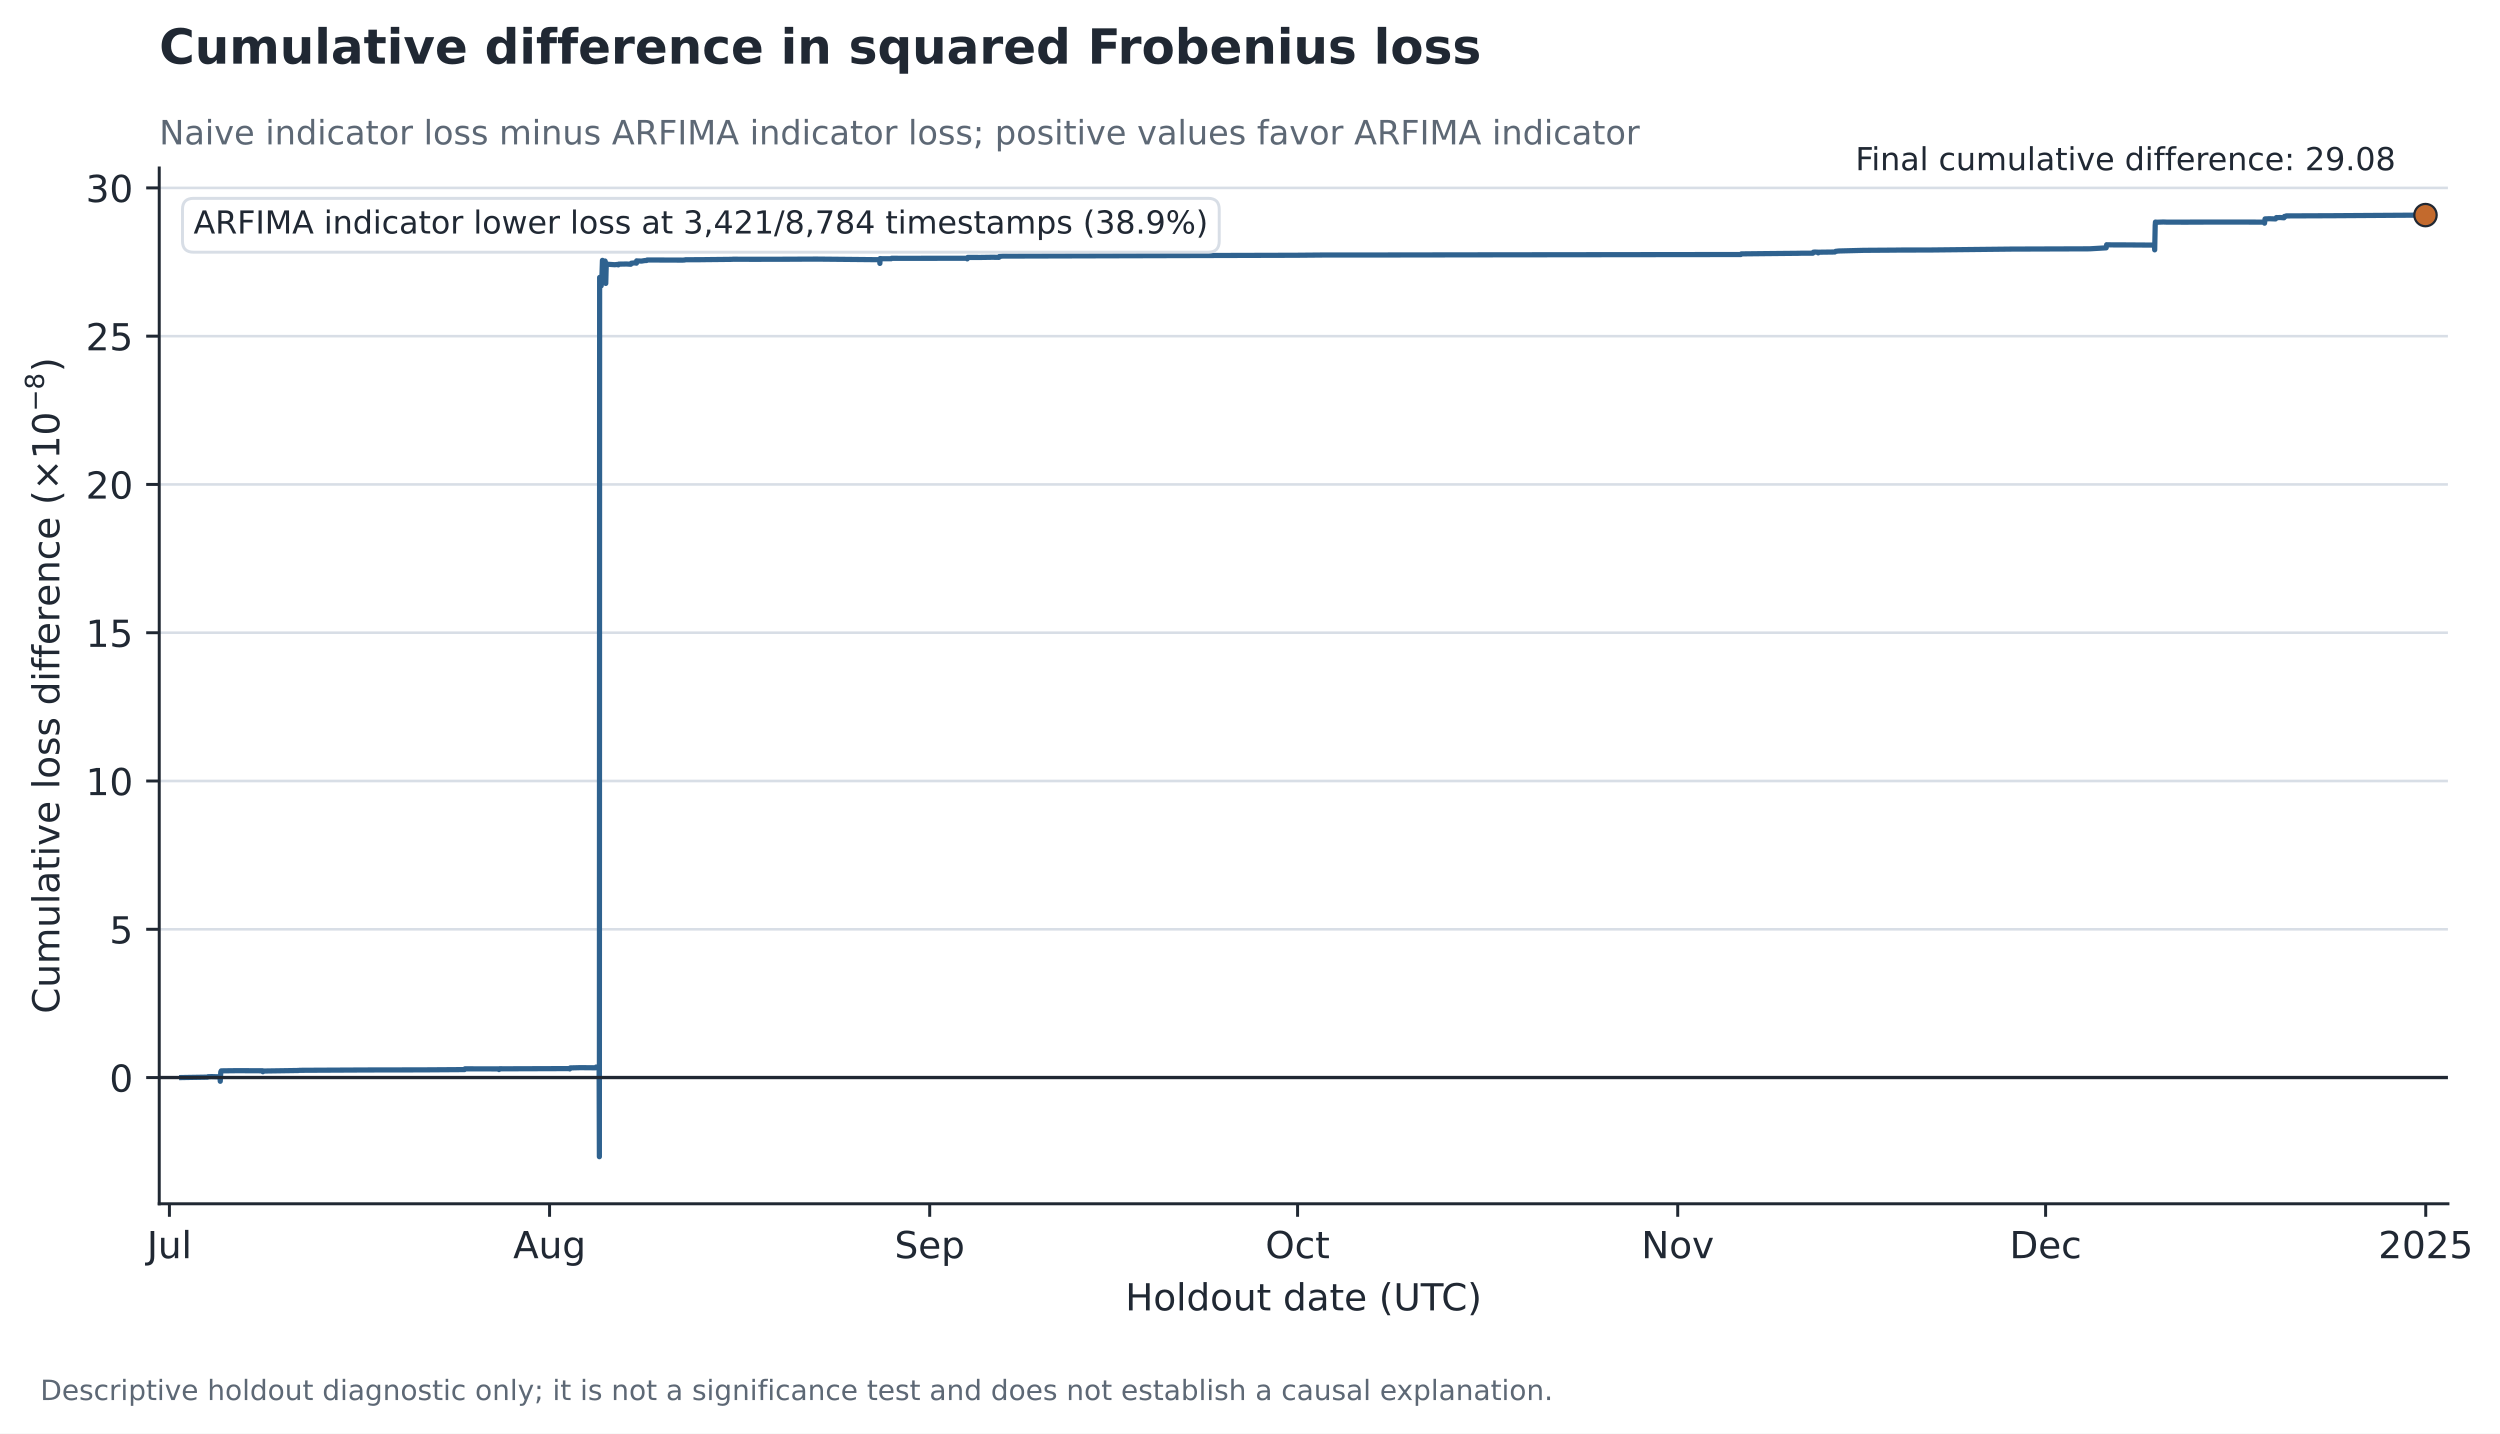
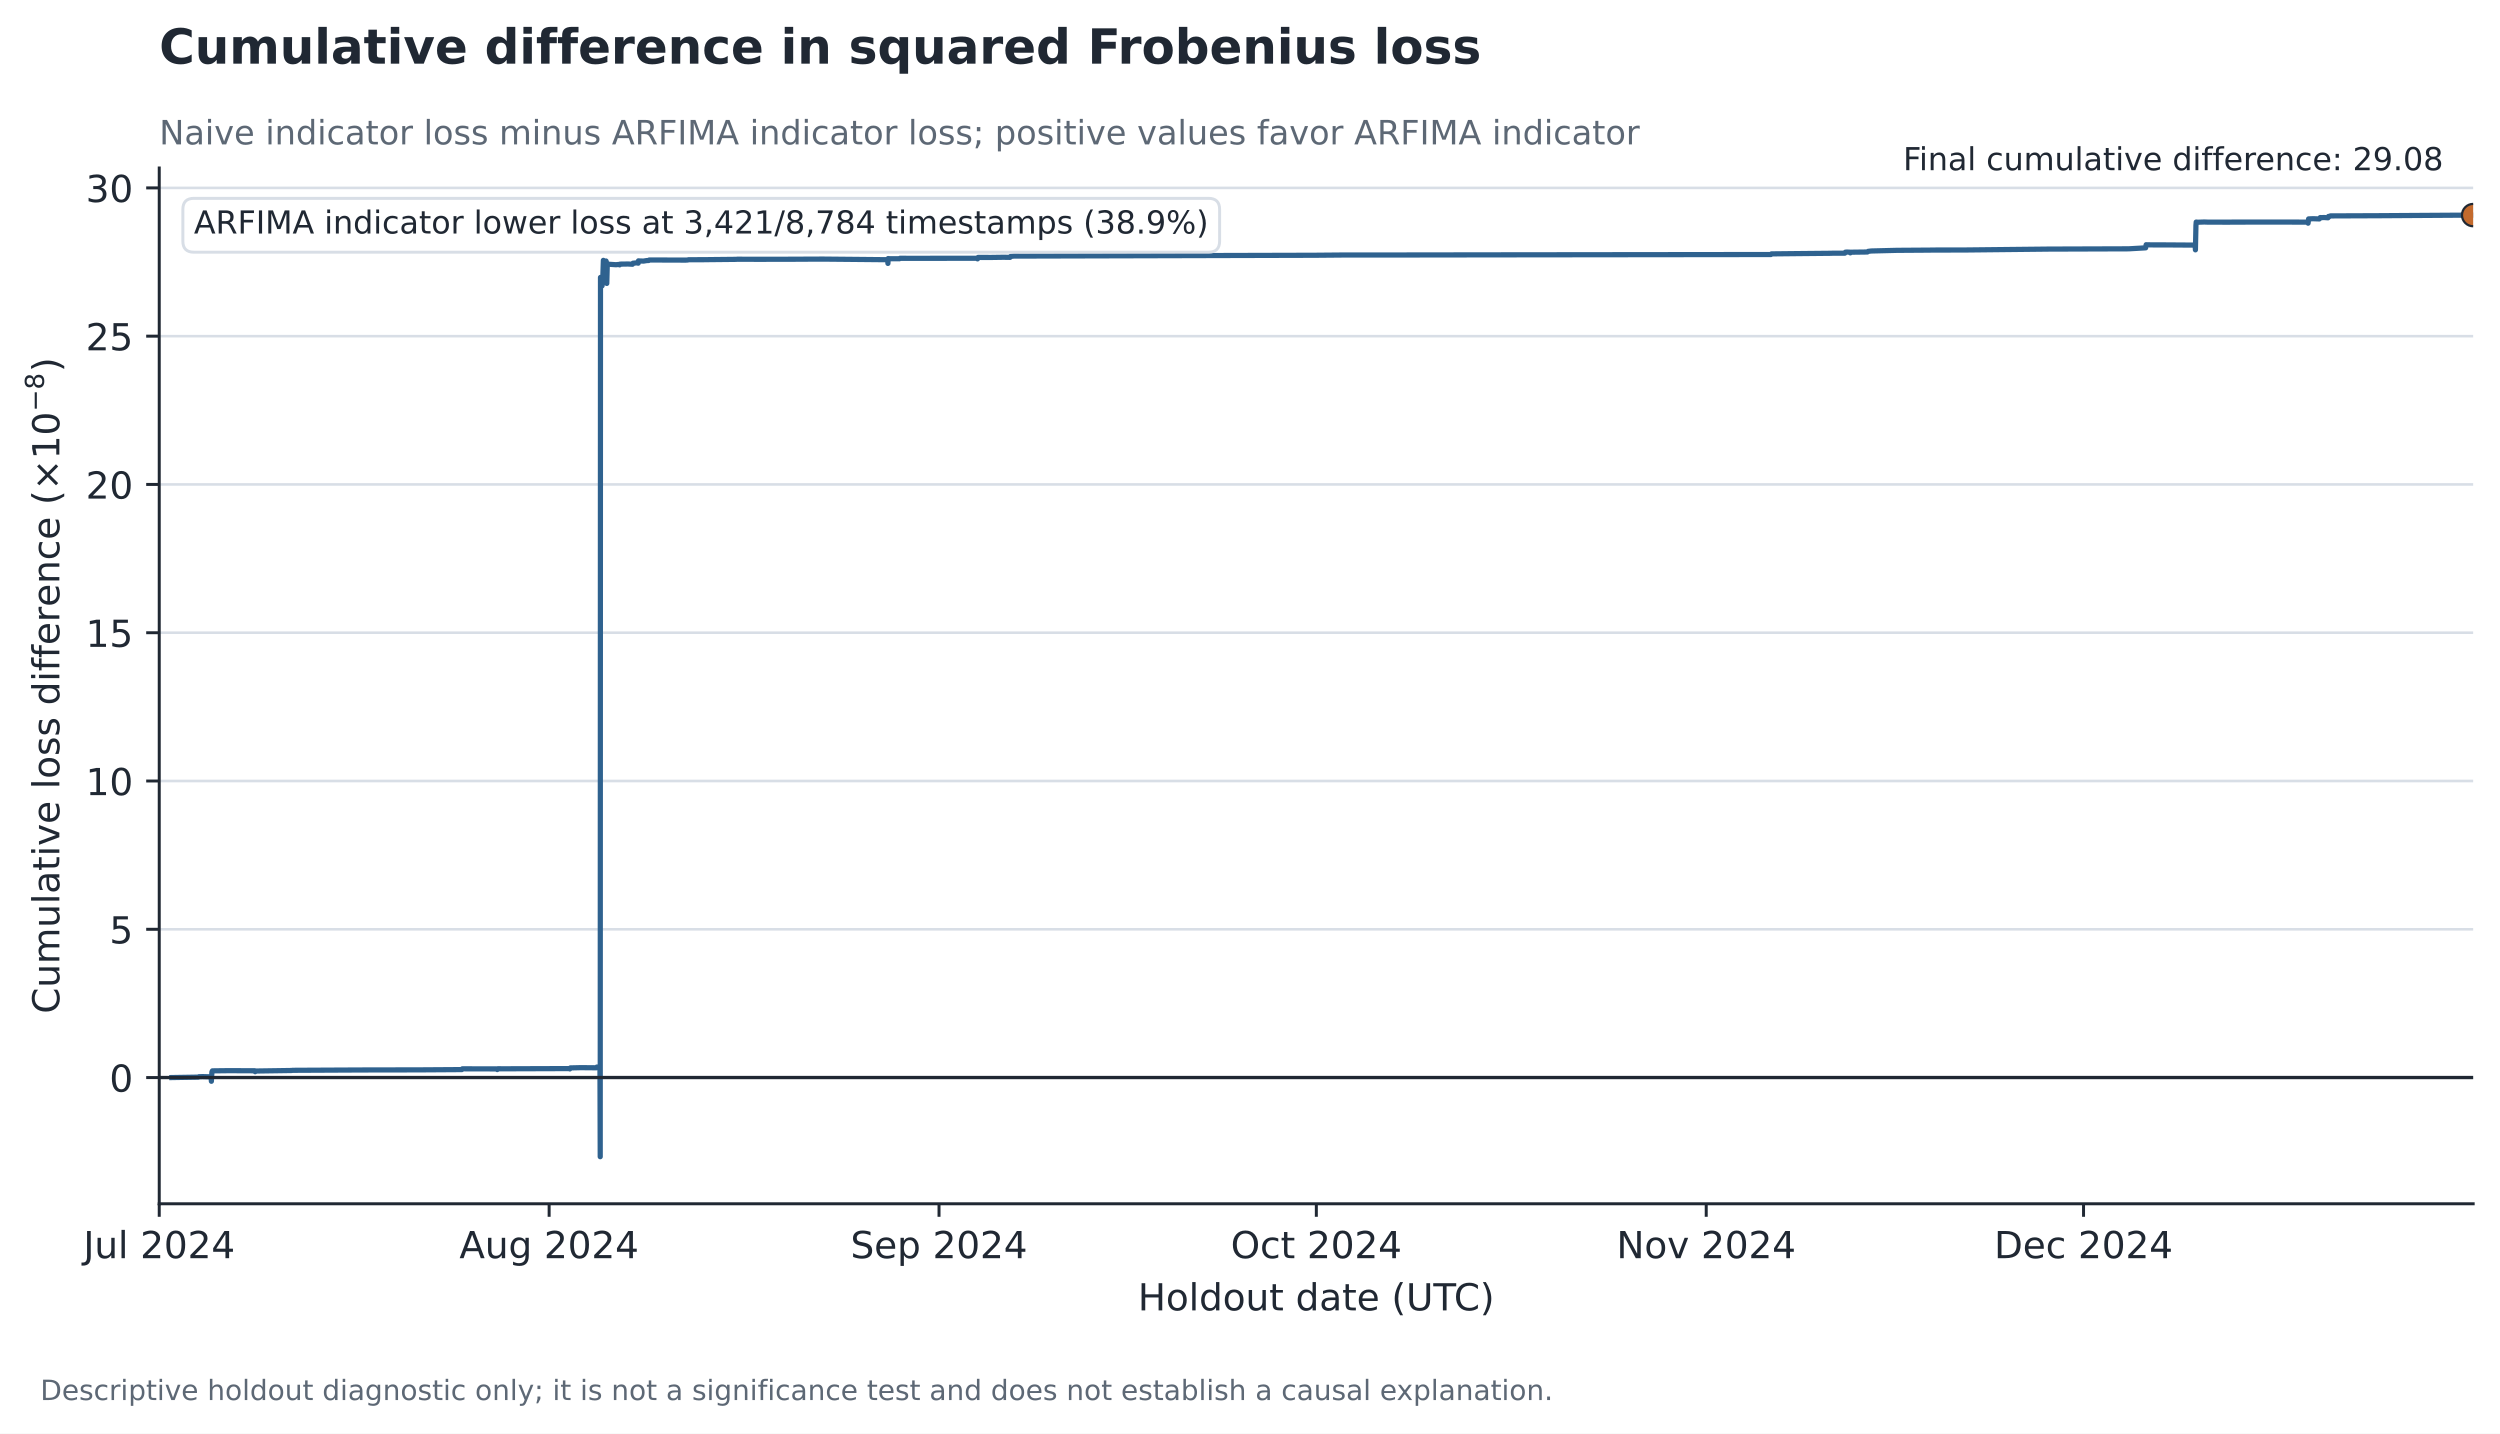
- <svg xmlns="http://www.w3.org/2000/svg" xmlns:xlink="http://www.w3.org/1999/xlink" width="670.799pt" height="384.662pt" viewBox="0 0 670.799 384.662" version="1.1">
+ <svg xmlns="http://www.w3.org/2000/svg" xmlns:xlink="http://www.w3.org/1999/xlink" width="670.8pt" height="384.662pt" viewBox="0 0 670.8 384.662" version="1.1">
  <defs>
    <style type="text/css">*{stroke-linejoin: round; stroke-linecap: butt}</style>
  </defs>
  <g id="figure_1">
    <g id="patch_1">
-       <path d="M 0 384.662 L 670.799 384.662 L 670.799 0 L 0 0 z " style="fill: #ffffff" />
+       <path d="M 0 384.662 L 670.8 384.662 L 670.8 0 L 0 0 z " style="fill: #ffffff" />
    </g>
    <g id="axes_1">
      <g id="patch_2">
-         <path d="M 42.727 322.998 L 656.826 322.998 L 656.826 45.078 L 42.727 45.078 z " style="fill: #ffffff" />
+         <path d="M 42.727 322.998 L 663.6 322.998 L 663.6 45.078 L 42.727 45.078 z " style="fill: #ffffff" />
      </g>
      <g id="matplotlib.axis_1">
        <g id="xtick_1">
          <g id="line2d_1">
            <defs>
-               <path id="m37e595c91f" d="M 0 0 L 0 3.5 " style="stroke: #202833; stroke-width: 0.8" />
+               <path id="m8704f4c845" d="M 0 0 L 0 3.5 " style="stroke: #202833; stroke-width: 0.8" />
            </defs>
            <g>
-               <use xlink:href="#m37e595c91f" x="45.458" y="322.998" style="fill: #202833; stroke: #202833; stroke-width: 0.8" />
+               <use xlink:href="#m8704f4c845" x="42.727" y="322.998" style="fill: #202833; stroke: #202833; stroke-width: 0.8" />
            </g>
          </g>
          <g id="text_1">
-             <text style="font-size: 10px; font-family: 'DejaVu Sans'; text-anchor: middle; fill: #202833" x="45.458" y="337.596" transform="rotate(-0 45.45761 337.5964)">Jul</text>
+             <text style="font-size: 10px; font-family: 'DejaVu Sans'; text-anchor: middle; fill: #202833" x="42.727" y="337.596" transform="rotate(-0 42.72734 337.5964)">Jul 2024</text>
          </g>
        </g>
        <g id="xtick_2">
          <g id="line2d_2">
            <g>
-               <use xlink:href="#m37e595c91f" x="147.457" y="322.998" style="fill: #202833; stroke: #202833; stroke-width: 0.8" />
+               <use xlink:href="#m8704f4c845" x="147.343" y="322.998" style="fill: #202833; stroke: #202833; stroke-width: 0.8" />
            </g>
          </g>
          <g id="text_2">
-             <text style="font-size: 10px; font-family: 'DejaVu Sans'; text-anchor: middle; fill: #202833" x="147.457" y="337.596" transform="rotate(-0 147.4572 337.5956)">Aug</text>
+             <text style="font-size: 10px; font-family: 'DejaVu Sans'; text-anchor: middle; fill: #202833" x="147.343" y="337.596" transform="rotate(-0 147.3427 337.5956)">Aug 2024</text>
          </g>
        </g>
        <g id="xtick_3">
          <g id="line2d_3">
            <g>
-               <use xlink:href="#m37e595c91f" x="249.457" y="322.998" style="fill: #202833; stroke: #202833; stroke-width: 0.8" />
+               <use xlink:href="#m8704f4c845" x="251.958" y="322.998" style="fill: #202833; stroke: #202833; stroke-width: 0.8" />
            </g>
          </g>
          <g id="text_3">
-             <text style="font-size: 10px; font-family: 'DejaVu Sans'; text-anchor: middle; fill: #202833" x="249.457" y="337.596" transform="rotate(-0 249.4568 337.5956)">Sep</text>
+             <text style="font-size: 10px; font-family: 'DejaVu Sans'; text-anchor: middle; fill: #202833" x="251.958" y="337.596" transform="rotate(-0 251.958 337.5956)">Sep 2024</text>
          </g>
        </g>
        <g id="xtick_4">
          <g id="line2d_4">
            <g>
-               <use xlink:href="#m37e595c91f" x="348.166" y="322.998" style="fill: #202833; stroke: #202833; stroke-width: 0.8" />
+               <use xlink:href="#m8704f4c845" x="353.199" y="322.998" style="fill: #202833; stroke: #202833; stroke-width: 0.8" />
            </g>
          </g>
          <g id="text_4">
-             <text style="font-size: 10px; font-family: 'DejaVu Sans'; text-anchor: middle; fill: #202833" x="348.166" y="337.596" transform="rotate(-0 348.166 337.5956)">Oct</text>
+             <text style="font-size: 10px; font-family: 'DejaVu Sans'; text-anchor: middle; fill: #202833" x="353.199" y="337.596" transform="rotate(-0 353.1986 337.5956)">Oct 2024</text>
          </g>
        </g>
        <g id="xtick_5">
          <g id="line2d_5">
            <g>
-               <use xlink:href="#m37e595c91f" x="450.166" y="322.998" style="fill: #202833; stroke: #202833; stroke-width: 0.8" />
+               <use xlink:href="#m8704f4c845" x="457.814" y="322.998" style="fill: #202833; stroke: #202833; stroke-width: 0.8" />
            </g>
          </g>
          <g id="text_5">
-             <text style="font-size: 10px; font-family: 'DejaVu Sans'; text-anchor: middle; fill: #202833" x="450.166" y="337.596" transform="rotate(-0 450.1656 337.5956)">Nov</text>
+             <text style="font-size: 10px; font-family: 'DejaVu Sans'; text-anchor: middle; fill: #202833" x="457.814" y="337.596" transform="rotate(-0 457.8139 337.5956)">Nov 2024</text>
          </g>
        </g>
        <g id="xtick_6">
          <g id="line2d_6">
            <g>
-               <use xlink:href="#m37e595c91f" x="548.875" y="322.998" style="fill: #202833; stroke: #202833; stroke-width: 0.8" />
+               <use xlink:href="#m8704f4c845" x="559.055" y="322.998" style="fill: #202833; stroke: #202833; stroke-width: 0.8" />
            </g>
          </g>
          <g id="text_6">
-             <text style="font-size: 10px; font-family: 'DejaVu Sans'; text-anchor: middle; fill: #202833" x="548.875" y="337.596" transform="rotate(-0 548.8749 337.5956)">Dec</text>
-           </g>
-         </g>
-         <g id="xtick_7">
-           <g id="line2d_7">
-             <g>
-               <use xlink:href="#m37e595c91f" x="650.874" y="322.998" style="fill: #202833; stroke: #202833; stroke-width: 0.8" />
-             </g>
-           </g>
-           <g id="text_7">
-             <text style="font-size: 10px; font-family: 'DejaVu Sans'; text-anchor: middle; fill: #202833" x="650.874" y="337.596" transform="rotate(-0 650.8745 337.5956)">2025</text>
-           </g>
-         </g>
-         <g id="text_8">
-           <text style="font-size: 10px; font-family: 'DejaVu Sans'; text-anchor: middle; fill: #202833" x="349.777" y="351.597" transform="rotate(-0 349.7769 351.5972)">Holdout date (UTC)</text>
+             <text style="font-size: 10px; font-family: 'DejaVu Sans'; text-anchor: middle; fill: #202833" x="559.055" y="337.596" transform="rotate(-0 559.0545 337.5956)">Dec 2024</text>
+           </g>
+         </g>
+         <g id="text_7">
+           <text style="font-size: 10px; font-family: 'DejaVu Sans'; text-anchor: middle; fill: #202833" x="353.163" y="351.597" transform="rotate(-0 353.1634 351.5972)">Holdout date (UTC)</text>
        </g>
      </g>
      <g id="matplotlib.axis_2">
        <g id="ytick_1">
+           <g id="line2d_7">
+             <path d="M 42.727 289.129 L 663.6 289.129 " clip-path="url(#pa4b2acee19)" style="fill: none; stroke: #d8dee6; stroke-width: 0.7; stroke-linecap: square" />
+           </g>
          <g id="line2d_8">
-             <path d="M 42.727 289.129 L 656.826 289.129 " clip-path="url(#p97dbc84d94)" style="fill: none; stroke: #d8dee6; stroke-width: 0.7; stroke-linecap: square" />
-           </g>
+             <defs>
+               <path id="mcae092d4cb" d="M 0 0 L -3.5 0 " style="stroke: #202833; stroke-width: 0.8" />
+             </defs>
+             <g>
+               <use xlink:href="#mcae092d4cb" x="42.727" y="289.129" style="fill: #202833; stroke: #202833; stroke-width: 0.8" />
+             </g>
+           </g>
+           <g id="text_8">
+             <text style="font-size: 10px; font-family: 'DejaVu Sans'; text-anchor: end; fill: #202833" x="35.727" y="292.928" transform="rotate(-0 35.72734 292.9281)">0</text>
+           </g>
+         </g>
+         <g id="ytick_2">
          <g id="line2d_9">
-             <defs>
-               <path id="m8be963fb07" d="M 0 0 L -3.5 0 " style="stroke: #202833; stroke-width: 0.8" />
-             </defs>
-             <g>
-               <use xlink:href="#m8be963fb07" x="42.727" y="289.129" style="fill: #202833; stroke: #202833; stroke-width: 0.8" />
+             <path d="M 42.727 249.344 L 663.6 249.344 " clip-path="url(#pa4b2acee19)" style="fill: none; stroke: #d8dee6; stroke-width: 0.7; stroke-linecap: square" />
+           </g>
+           <g id="line2d_10">
+             <g>
+               <use xlink:href="#mcae092d4cb" x="42.727" y="249.344" style="fill: #202833; stroke: #202833; stroke-width: 0.8" />
            </g>
          </g>
          <g id="text_9">
-             <text style="font-size: 10px; font-family: 'DejaVu Sans'; text-anchor: end; fill: #202833" x="35.727" y="292.928" transform="rotate(-0 35.72734 292.9281)">0</text>
-           </g>
-         </g>
-         <g id="ytick_2">
-           <g id="line2d_10">
-             <path d="M 42.727 249.344 L 656.826 249.344 " clip-path="url(#p97dbc84d94)" style="fill: none; stroke: #d8dee6; stroke-width: 0.7; stroke-linecap: square" />
-           </g>
+             <text style="font-size: 10px; font-family: 'DejaVu Sans'; text-anchor: end; fill: #202833" x="35.727" y="253.143" transform="rotate(-0 35.72734 253.1425)">5</text>
+           </g>
+         </g>
+         <g id="ytick_3">
          <g id="line2d_11">
-             <g>
-               <use xlink:href="#m8be963fb07" x="42.727" y="249.344" style="fill: #202833; stroke: #202833; stroke-width: 0.8" />
+             <path d="M 42.727 209.558 L 663.6 209.558 " clip-path="url(#pa4b2acee19)" style="fill: none; stroke: #d8dee6; stroke-width: 0.7; stroke-linecap: square" />
+           </g>
+           <g id="line2d_12">
+             <g>
+               <use xlink:href="#mcae092d4cb" x="42.727" y="209.558" style="fill: #202833; stroke: #202833; stroke-width: 0.8" />
            </g>
          </g>
          <g id="text_10">
-             <text style="font-size: 10px; font-family: 'DejaVu Sans'; text-anchor: end; fill: #202833" x="35.727" y="253.143" transform="rotate(-0 35.72734 253.1425)">5</text>
-           </g>
-         </g>
-         <g id="ytick_3">
-           <g id="line2d_12">
-             <path d="M 42.727 209.558 L 656.826 209.558 " clip-path="url(#p97dbc84d94)" style="fill: none; stroke: #d8dee6; stroke-width: 0.7; stroke-linecap: square" />
-           </g>
+             <text style="font-size: 10px; font-family: 'DejaVu Sans'; text-anchor: end; fill: #202833" x="35.727" y="213.357" transform="rotate(-0 35.72734 213.357)">10</text>
+           </g>
+         </g>
+         <g id="ytick_4">
          <g id="line2d_13">
-             <g>
-               <use xlink:href="#m8be963fb07" x="42.727" y="209.558" style="fill: #202833; stroke: #202833; stroke-width: 0.8" />
+             <path d="M 42.727 169.773 L 663.6 169.773 " clip-path="url(#pa4b2acee19)" style="fill: none; stroke: #d8dee6; stroke-width: 0.7; stroke-linecap: square" />
+           </g>
+           <g id="line2d_14">
+             <g>
+               <use xlink:href="#mcae092d4cb" x="42.727" y="169.773" style="fill: #202833; stroke: #202833; stroke-width: 0.8" />
            </g>
          </g>
          <g id="text_11">
-             <text style="font-size: 10px; font-family: 'DejaVu Sans'; text-anchor: end; fill: #202833" x="35.727" y="213.357" transform="rotate(-0 35.72734 213.357)">10</text>
-           </g>
-         </g>
-         <g id="ytick_4">
-           <g id="line2d_14">
-             <path d="M 42.727 169.773 L 656.826 169.773 " clip-path="url(#p97dbc84d94)" style="fill: none; stroke: #d8dee6; stroke-width: 0.7; stroke-linecap: square" />
-           </g>
+             <text style="font-size: 10px; font-family: 'DejaVu Sans'; text-anchor: end; fill: #202833" x="35.727" y="173.571" transform="rotate(-0 35.72734 173.5715)">15</text>
+           </g>
+         </g>
+         <g id="ytick_5">
          <g id="line2d_15">
-             <g>
-               <use xlink:href="#m8be963fb07" x="42.727" y="169.773" style="fill: #202833; stroke: #202833; stroke-width: 0.8" />
+             <path d="M 42.727 129.987 L 663.6 129.987 " clip-path="url(#pa4b2acee19)" style="fill: none; stroke: #d8dee6; stroke-width: 0.7; stroke-linecap: square" />
+           </g>
+           <g id="line2d_16">
+             <g>
+               <use xlink:href="#mcae092d4cb" x="42.727" y="129.987" style="fill: #202833; stroke: #202833; stroke-width: 0.8" />
            </g>
          </g>
          <g id="text_12">
-             <text style="font-size: 10px; font-family: 'DejaVu Sans'; text-anchor: end; fill: #202833" x="35.727" y="173.571" transform="rotate(-0 35.72734 173.5715)">15</text>
-           </g>
-         </g>
-         <g id="ytick_5">
-           <g id="line2d_16">
-             <path d="M 42.727 129.987 L 656.826 129.987 " clip-path="url(#p97dbc84d94)" style="fill: none; stroke: #d8dee6; stroke-width: 0.7; stroke-linecap: square" />
-           </g>
+             <text style="font-size: 10px; font-family: 'DejaVu Sans'; text-anchor: end; fill: #202833" x="35.727" y="133.786" transform="rotate(-0 35.72734 133.7859)">20</text>
+           </g>
+         </g>
+         <g id="ytick_6">
          <g id="line2d_17">
-             <g>
-               <use xlink:href="#m8be963fb07" x="42.727" y="129.987" style="fill: #202833; stroke: #202833; stroke-width: 0.8" />
+             <path d="M 42.727 90.202 L 663.6 90.202 " clip-path="url(#pa4b2acee19)" style="fill: none; stroke: #d8dee6; stroke-width: 0.7; stroke-linecap: square" />
+           </g>
+           <g id="line2d_18">
+             <g>
+               <use xlink:href="#mcae092d4cb" x="42.727" y="90.202" style="fill: #202833; stroke: #202833; stroke-width: 0.8" />
            </g>
          </g>
          <g id="text_13">
-             <text style="font-size: 10px; font-family: 'DejaVu Sans'; text-anchor: end; fill: #202833" x="35.727" y="133.786" transform="rotate(-0 35.72734 133.7859)">20</text>
-           </g>
-         </g>
-         <g id="ytick_6">
-           <g id="line2d_18">
-             <path d="M 42.727 90.202 L 656.826 90.202 " clip-path="url(#p97dbc84d94)" style="fill: none; stroke: #d8dee6; stroke-width: 0.7; stroke-linecap: square" />
-           </g>
+             <text style="font-size: 10px; font-family: 'DejaVu Sans'; text-anchor: end; fill: #202833" x="35.727" y="94" transform="rotate(-0 35.72734 94.00037)">25</text>
+           </g>
+         </g>
+         <g id="ytick_7">
          <g id="line2d_19">
-             <g>
-               <use xlink:href="#m8be963fb07" x="42.727" y="90.202" style="fill: #202833; stroke: #202833; stroke-width: 0.8" />
+             <path d="M 42.727 50.416 L 663.6 50.416 " clip-path="url(#pa4b2acee19)" style="fill: none; stroke: #d8dee6; stroke-width: 0.7; stroke-linecap: square" />
+           </g>
+           <g id="line2d_20">
+             <g>
+               <use xlink:href="#mcae092d4cb" x="42.727" y="50.416" style="fill: #202833; stroke: #202833; stroke-width: 0.8" />
            </g>
          </g>
          <g id="text_14">
-             <text style="font-size: 10px; font-family: 'DejaVu Sans'; text-anchor: end; fill: #202833" x="35.727" y="94" transform="rotate(-0 35.72734 94.00037)">25</text>
-           </g>
-         </g>
-         <g id="ytick_7">
-           <g id="line2d_20">
-             <path d="M 42.727 50.416 L 656.826 50.416 " clip-path="url(#p97dbc84d94)" style="fill: none; stroke: #d8dee6; stroke-width: 0.7; stroke-linecap: square" />
-           </g>
-           <g id="line2d_21">
-             <g>
-               <use xlink:href="#m8be963fb07" x="42.727" y="50.416" style="fill: #202833; stroke: #202833; stroke-width: 0.8" />
-             </g>
-           </g>
-           <g id="text_15">
            <text style="font-size: 10px; font-family: 'DejaVu Sans'; text-anchor: end; fill: #202833" x="35.727" y="54.215" transform="rotate(-0 35.72734 54.21482)">30</text>
          </g>
        </g>
-         <g id="text_16">
+         <g id="text_15">
          <g style="fill: #202833" transform="translate(16.6 271.988) rotate(-90)">
            <text>
              <tspan x="0" y="-0.675" style="font-size: 10px; font-family: 'DejaVu Sans'; fill: #202833">C</tspan>
              <tspan x="6.982" y="-0.675" style="font-size: 10px; font-family: 'DejaVu Sans'; fill: #202833">u</tspan>
              <tspan x="13.32" y="-0.675" style="font-size: 10px; font-family: 'DejaVu Sans'; fill: #202833">m</tspan>
              <tspan x="23.062" y="-0.675" style="font-size: 10px; font-family: 'DejaVu Sans'; fill: #202833">u</tspan>
              <tspan x="29.399" y="-0.675" style="font-size: 10px; font-family: 'DejaVu Sans'; fill: #202833">l</tspan>
              <tspan x="32.178" y="-0.675" style="font-size: 10px; font-family: 'DejaVu Sans'; fill: #202833">a</tspan>
              <tspan x="38.306" y="-0.675" style="font-size: 10px; font-family: 'DejaVu Sans'; fill: #202833">t</tspan>
              <tspan x="42.227" y="-0.675" style="font-size: 10px; font-family: 'DejaVu Sans'; fill: #202833">i</tspan>
              <tspan x="45.005" y="-0.675" style="font-size: 10px; font-family: 'DejaVu Sans'; fill: #202833">v</tspan>
              <tspan x="50.923" y="-0.675" style="font-size: 10px; font-family: 'DejaVu Sans'; fill: #202833">e</tspan>
              <tspan x="57.075" y="-0.675" style="font-size: 10px; font-family: 'DejaVu Sans'; fill: #202833"> </tspan>
              <tspan x="60.254" y="-0.675" style="font-size: 10px; font-family: 'DejaVu Sans'; fill: #202833">l</tspan>
              <tspan x="63.032" y="-0.675" style="font-size: 10px; font-family: 'DejaVu Sans'; fill: #202833">o</tspan>
              <tspan x="69.15" y="-0.675" style="font-size: 10px; font-family: 'DejaVu Sans'; fill: #202833">s</tspan>
              <tspan x="74.36" y="-0.675" style="font-size: 10px; font-family: 'DejaVu Sans'; fill: #202833">s</tspan>
              <tspan x="79.57" y="-0.675" style="font-size: 10px; font-family: 'DejaVu Sans'; fill: #202833"> </tspan>
              <tspan x="82.749" y="-0.675" style="font-size: 10px; font-family: 'DejaVu Sans'; fill: #202833">d</tspan>
              <tspan x="89.097" y="-0.675" style="font-size: 10px; font-family: 'DejaVu Sans'; fill: #202833">i</tspan>
              <tspan x="91.875" y="-0.675" style="font-size: 10px; font-family: 'DejaVu Sans'; fill: #202833">f</tspan>
              <tspan x="95.396" y="-0.675" style="font-size: 10px; font-family: 'DejaVu Sans'; fill: #202833">f</tspan>
              <tspan x="98.916" y="-0.675" style="font-size: 10px; font-family: 'DejaVu Sans'; fill: #202833">e</tspan>
              <tspan x="105.068" y="-0.675" style="font-size: 10px; font-family: 'DejaVu Sans'; fill: #202833">r</tspan>
              <tspan x="109.18" y="-0.675" style="font-size: 10px; font-family: 'DejaVu Sans'; fill: #202833">e</tspan>
              <tspan x="115.332" y="-0.675" style="font-size: 10px; font-family: 'DejaVu Sans'; fill: #202833">n</tspan>
              <tspan x="121.67" y="-0.675" style="font-size: 10px; font-family: 'DejaVu Sans'; fill: #202833">c</tspan>
              <tspan x="127.168" y="-0.675" style="font-size: 10px; font-family: 'DejaVu Sans'; fill: #202833">e</tspan>
              <tspan x="133.32" y="-0.675" style="font-size: 10px; font-family: 'DejaVu Sans'; fill: #202833"> </tspan>
              <tspan x="136.499" y="-0.675" style="font-size: 10px; font-family: 'DejaVu Sans'; fill: #202833">(</tspan>
              <tspan x="140.4" y="-0.675" style="font-size: 10px; font-family: 'DejaVu Sans'; fill: #202833">×</tspan>
              <tspan x="148.779" y="-0.675" style="font-size: 10px; font-family: 'DejaVu Sans'; fill: #202833">1</tspan>
              <tspan x="155.142" y="-0.675" style="font-size: 10px; font-family: 'DejaVu Sans'; fill: #202833">0</tspan>
              <tspan x="172.192" y="-0.675" style="font-size: 10px; font-family: 'DejaVu Sans'; fill: #202833">)</tspan>
              <tspan x="161.6" y="-4.805" style="font-size: 7px; font-family: 'DejaVu Sans'; fill: #202833">−</tspan>
              <tspan x="167.465" y="-4.805" style="font-size: 7px; font-family: 'DejaVu Sans'; fill: #202833">8</tspan>
            </text>
          </g>
        </g>
      </g>
+       <g id="line2d_21">
+         <path d="M 46.102 289.129 L 53.203 289.011 L 53.344 288.907 L 54.328 288.875 L 56.296 288.928 L 56.367 289.018 L 56.507 288.846 L 56.648 288.965 L 56.718 290.126 L 56.859 287.616 L 56.999 287.335 L 57.703 287.322 L 61.499 287.278 L 68.389 287.31 L 68.459 287.563 L 68.53 287.457 L 68.741 287.378 L 69.725 287.36 L 78.232 287.233 L 78.513 287.192 L 79.357 287.183 L 83.505 287.162 L 96.511 287.098 L 99.535 287.089 L 112.401 287.068 L 123.931 286.991 L 124.071 286.785 L 133.352 286.81 L 133.422 286.986 L 133.563 286.767 L 135.109 286.781 L 152.545 286.721 L 152.827 286.73 L 152.897 286.819 L 153.037 286.542 L 155.85 286.473 L 159.998 286.51 L 160.138 286.318 L 160.912 286.304 L 160.982 286.847 L 161.052 310.365 L 161.123 74.438 L 161.193 75.034 L 161.544 76.699 L 161.755 74.159 L 161.896 69.86 L 162.177 70.144 L 162.599 70.028 L 162.669 70.142 L 162.74 71.316 L 162.81 76.048 L 162.951 70.699 L 163.161 70.818 L 163.443 70.932 L 163.654 70.925 L 165.271 71.029 L 165.903 70.968 L 166.185 70.969 L 166.255 71.071 L 166.396 70.868 L 167.239 70.86 L 168.505 70.836 L 169.7 70.905 L 169.841 70.626 L 170.544 70.558 L 170.825 70.524 L 171.247 70.613 L 171.317 69.987 L 171.387 70.012 L 172.653 70.059 L 173.496 69.919 L 174.059 69.896 L 174.2 69.766 L 175.324 69.761 L 183.972 69.793 L 184.535 69.761 L 184.745 69.692 L 189.597 69.678 L 190.159 69.664 L 197.541 69.588 L 197.822 69.555 L 203.447 69.578 L 213.43 69.556 L 213.852 69.549 L 220.812 69.52 L 238.178 69.687 L 238.248 70.679 L 238.319 69.372 L 238.389 69.396 L 238.881 69.424 L 241.342 69.43 L 241.482 69.305 L 245.068 69.315 L 261.941 69.296 L 262.223 69.296 L 262.293 69.46 L 262.434 69.07 L 265.949 69.079 L 269.253 69.029 L 271.011 69.057 L 271.151 68.816 L 271.784 68.738 L 272.065 68.697 L 274.737 68.706 L 352.847 68.491 L 361.143 68.417 L 362.69 68.415 L 373.658 68.421 L 401.639 68.381 L 475.179 68.293 L 475.32 68.122 L 482.21 68.048 L 491.209 67.961 L 491.772 67.94 L 495.006 67.931 L 495.146 67.67 L 495.568 67.629 L 496.412 67.669 L 496.482 67.85 L 496.623 67.672 L 501.052 67.617 L 501.263 67.444 L 502.107 67.345 L 508.997 67.171 L 517.855 67.11 L 518.418 67.093 L 526.925 67.082 L 549.634 66.836 L 571.147 66.763 L 575.717 66.502 L 575.858 65.66 L 575.928 65.679 L 577.756 65.711 L 580.428 65.709 L 589.005 65.768 L 589.075 67.037 L 589.216 60.474 L 589.286 59.582 L 589.356 59.59 L 589.708 59.63 L 591.466 59.566 L 592.52 59.606 L 598.285 59.611 L 598.848 59.595 L 611.362 59.582 L 619.236 59.603 L 619.307 59.884 L 619.447 58.738 L 620.643 58.686 L 622.33 58.744 L 622.541 58.392 L 622.611 58.371 L 622.681 58.468 L 622.752 58.402 L 623.595 58.364 L 624.65 58.437 L 624.791 58.068 L 624.931 58.163 L 625.283 57.932 L 638.078 57.881 L 663.6 57.713 L 663.6 57.713 " clip-path="url(#pa4b2acee19)" style="fill: none; stroke: #2f628f; stroke-width: 1.4; stroke-linecap: square" />
+       </g>
      <g id="line2d_22">
-         <path d="M 48.748 289.129 L 55.671 289.011 L 55.808 288.907 L 56.768 288.875 L 58.687 288.928 L 58.756 289.018 L 58.893 288.846 L 59.03 288.965 L 59.099 290.126 L 59.236 287.616 L 59.373 287.335 L 60.058 287.322 L 63.76 287.278 L 70.478 287.31 L 70.546 287.563 L 70.615 287.457 L 70.82 287.378 L 71.78 287.36 L 80.074 287.233 L 80.349 287.192 L 81.171 287.183 L 85.216 287.162 L 97.897 287.098 L 100.844 287.089 L 113.389 287.068 L 124.631 286.991 L 124.768 286.785 L 133.816 286.81 L 133.885 286.986 L 134.022 286.767 L 135.53 286.781 L 152.53 286.721 L 152.804 286.73 L 152.872 286.819 L 153.01 286.542 L 155.752 286.473 L 159.796 286.51 L 159.933 286.318 L 160.687 286.304 L 160.756 286.847 L 160.824 310.365 L 160.893 74.438 L 160.961 75.034 L 161.304 76.699 L 161.51 74.159 L 161.647 69.86 L 161.921 70.144 L 162.332 70.028 L 162.401 70.142 L 162.469 71.316 L 162.538 76.048 L 162.675 70.699 L 162.881 70.818 L 163.155 70.932 L 163.36 70.925 L 164.937 71.029 L 165.554 70.968 L 165.828 70.969 L 165.897 71.071 L 166.034 70.868 L 166.856 70.86 L 168.09 70.836 L 169.255 70.905 L 169.393 70.626 L 170.078 70.558 L 170.352 70.524 L 170.764 70.613 L 170.832 69.987 L 170.901 70.012 L 172.135 70.059 L 172.957 69.919 L 173.505 69.896 L 173.643 69.766 L 174.739 69.761 L 183.171 69.793 L 183.719 69.761 L 183.925 69.692 L 188.655 69.678 L 189.203 69.664 L 196.401 69.588 L 196.675 69.555 L 202.159 69.578 L 211.892 69.556 L 212.304 69.549 L 219.09 69.52 L 236.021 69.687 L 236.09 70.679 L 236.158 69.372 L 236.227 69.396 L 236.707 69.424 L 239.106 69.43 L 239.243 69.305 L 242.739 69.315 L 259.191 69.296 L 259.465 69.296 L 259.533 69.46 L 259.67 69.07 L 263.098 69.079 L 266.32 69.029 L 268.033 69.057 L 268.17 68.816 L 268.787 68.738 L 269.062 68.697 L 271.666 68.706 L 347.823 68.491 L 355.912 68.417 L 357.42 68.415 L 368.114 68.421 L 395.396 68.381 L 467.097 68.293 L 467.234 68.122 L 473.952 68.048 L 482.726 67.961 L 483.274 67.94 L 486.428 67.931 L 486.565 67.67 L 486.976 67.629 L 487.799 67.669 L 487.867 67.85 L 488.004 67.672 L 492.323 67.617 L 492.528 67.444 L 493.351 67.345 L 500.069 67.171 L 508.706 67.11 L 509.254 67.093 L 517.548 67.082 L 539.689 66.836 L 560.665 66.763 L 565.121 66.502 L 565.258 65.66 L 565.326 65.679 L 567.109 65.711 L 569.714 65.709 L 578.076 65.768 L 578.145 67.037 L 578.282 60.474 L 578.351 59.582 L 578.419 59.59 L 578.762 59.63 L 580.476 59.566 L 581.504 59.606 L 587.125 59.611 L 587.673 59.595 L 599.875 59.582 L 607.552 59.603 L 607.621 59.884 L 607.758 58.738 L 608.923 58.686 L 610.568 58.744 L 610.774 58.392 L 610.842 58.371 L 610.911 58.468 L 610.979 58.402 L 611.802 58.364 L 612.83 58.437 L 612.967 58.068 L 613.104 58.163 L 613.447 57.932 L 625.923 57.881 L 650.806 57.713 L 650.806 57.713 " clip-path="url(#p97dbc84d94)" style="fill: none; stroke: #2f628f; stroke-width: 1.4; stroke-linecap: square" />
-       </g>
-       <g id="line2d_23">
-         <path d="M 42.727 289.129 L 656.826 289.129 " clip-path="url(#p97dbc84d94)" style="fill: none; stroke: #202833; stroke-width: 0.9; stroke-linecap: square" />
+         <path d="M 42.727 289.129 L 663.6 289.129 " clip-path="url(#pa4b2acee19)" style="fill: none; stroke: #202833; stroke-width: 0.9; stroke-linecap: square" />
      </g>
      <g id="patch_3">
        <path d="M 42.727 322.998 L 42.727 45.078 " style="fill: none; stroke: #202833; stroke-width: 0.8; stroke-linejoin: miter; stroke-linecap: square" />
      </g>
      <g id="patch_4">
-         <path d="M 42.727 322.998 L 656.826 322.998 " style="fill: none; stroke: #202833; stroke-width: 0.8; stroke-linejoin: miter; stroke-linecap: square" />
+         <path d="M 42.727 322.998 L 663.6 322.998 " style="fill: none; stroke: #202833; stroke-width: 0.8; stroke-linejoin: miter; stroke-linecap: square" />
      </g>
      <g id="PathCollection_1">
        <defs>
-           <path id="m73adeb02dc" d="M 0 3 C 0.796 3 1.559 2.684 2.121 2.121 C 2.684 1.559 3 0.796 3 0 C 3 -0.796 2.684 -1.559 2.121 -2.121 C 1.559 -2.684 0.796 -3 0 -3 C -0.796 -3 -1.559 -2.684 -2.121 -2.121 C -2.684 -1.559 -3 -0.796 -3 0 C -3 0.796 -2.684 1.559 -2.121 2.121 C -1.559 2.684 -0.796 3 0 3 z " style="stroke: #202833; stroke-width: 0.6" />
+           <path id="m0e0bef71af" d="M 0 3 C 0.796 3 1.559 2.684 2.121 2.121 C 2.684 1.559 3 0.796 3 0 C 3 -0.796 2.684 -1.559 2.121 -2.121 C 1.559 -2.684 0.796 -3 0 -3 C -0.796 -3 -1.559 -2.684 -2.121 -2.121 C -2.684 -1.559 -3 -0.796 -3 0 C -3 0.796 -2.684 1.559 -2.121 2.121 C -1.559 2.684 -0.796 3 0 3 z " style="stroke: #202833; stroke-width: 0.6" />
        </defs>
-         <g clip-path="url(#p97dbc84d94)">
-           <use xlink:href="#m73adeb02dc" x="650.806" y="57.713" style="fill: #c36a2d; stroke: #202833; stroke-width: 0.6" />
-         </g>
+         <g clip-path="url(#pa4b2acee19)">
+           <use xlink:href="#m0e0bef71af" x="663.6" y="57.713" style="fill: #c36a2d; stroke: #202833; stroke-width: 0.6" />
+         </g>
+       </g>
+       <g id="text_16">
+         <text style="font-size: 8.5px; font-family: 'DejaVu Sans'; text-anchor: end; fill: #202833" x="655.6" y="45.671" transform="rotate(-0 655.5995 45.67106)">Final cumulative difference: 29.08</text>
      </g>
      <g id="text_17">
-         <text style="font-size: 8.5px; font-family: 'DejaVu Sans'; text-anchor: end; fill: #202833" x="642.806" y="45.671" transform="rotate(-0 642.8059 45.67106)">Final cumulative difference: 29.08</text>
+         <g id="patch_5">
+           <path d="M 52.04 67.67 L 324.272 67.67 Q 327.247 67.67 327.247 64.695 L 327.247 56.195 Q 327.247 53.22 324.272 53.22 L 52.04 53.22 Q 49.065 53.22 49.065 56.195 L 49.065 64.695 Q 49.065 67.67 52.04 67.67 z " style="fill: #ffffff; stroke: #d8dee6; stroke-width: 0.8; stroke-linejoin: miter" />
+         </g>
+         <text style="font-size: 8.5px; font-family: 'DejaVu Sans'; text-anchor: start; fill: #202833" x="52.04" y="62.653" transform="rotate(-0 52.04043 62.65344)">ARFIMA indicator lower loss at 3,421/8,784 timestamps (38.9%)</text>
      </g>
      <g id="text_18">
-         <g id="patch_5">
-           <path d="M 51.939 67.67 L 324.17 67.67 Q 327.145 67.67 327.145 64.695 L 327.145 56.195 Q 327.145 53.22 324.17 53.22 L 51.939 53.22 Q 48.964 53.22 48.964 56.195 L 48.964 64.695 Q 48.964 67.67 51.939 67.67 z " style="fill: #ffffff; stroke: #d8dee6; stroke-width: 0.8; stroke-linejoin: miter" />
-         </g>
-         <text style="font-size: 8.5px; font-family: 'DejaVu Sans'; text-anchor: start; fill: #202833" x="51.939" y="62.653" transform="rotate(-0 51.93883 62.65344)">ARFIMA indicator lower loss at 3,421/8,784 timestamps (38.9%)</text>
+         <text style="font-size: 9px; font-family: 'DejaVu Sans'; text-anchor: start; fill: #5d6875" x="42.727" y="38.747" transform="rotate(-0 42.72734 38.74706)">Naive indicator loss minus ARFIMA indicator loss; positive values favor ARFIMA indicator</text>
      </g>
      <g id="text_19">
-         <text style="font-size: 9px; font-family: 'DejaVu Sans'; text-anchor: start; fill: #5d6875" x="42.727" y="38.747" transform="rotate(-0 42.72734 38.74706)">Naive indicator loss minus ARFIMA indicator loss; positive values favor ARFIMA indicator</text>
-       </g>
-       <g id="text_20">
        <text style="font-weight: 700; font-size: 13px; font-family: 'DejaVu Sans'; text-anchor: start; fill: #202833" x="42.727" y="17.078" transform="rotate(-0 42.72734 17.07797)">Cumulative difference in squared Frobenius loss</text>
      </g>
    </g>
-     <g id="text_21">
+     <g id="text_20">
      <text style="font-size: 7.5px; font-family: 'DejaVu Sans'; text-anchor: start; fill: #5d6875" x="10.824" y="375.66" transform="rotate(-0 10.82376 375.6604)">Descriptive holdout diagnostic only; it is not a significance test and does not establish a causal explanation.</text>
    </g>
  </g>
  <defs>
-     <clipPath id="p97dbc84d94">
-       <rect x="42.727" y="45.078" width="614.099" height="277.92" />
+     <clipPath id="pa4b2acee19">
+       <rect x="42.727" y="45.078" width="620.872" height="277.92" />
    </clipPath>
  </defs>
</svg>
